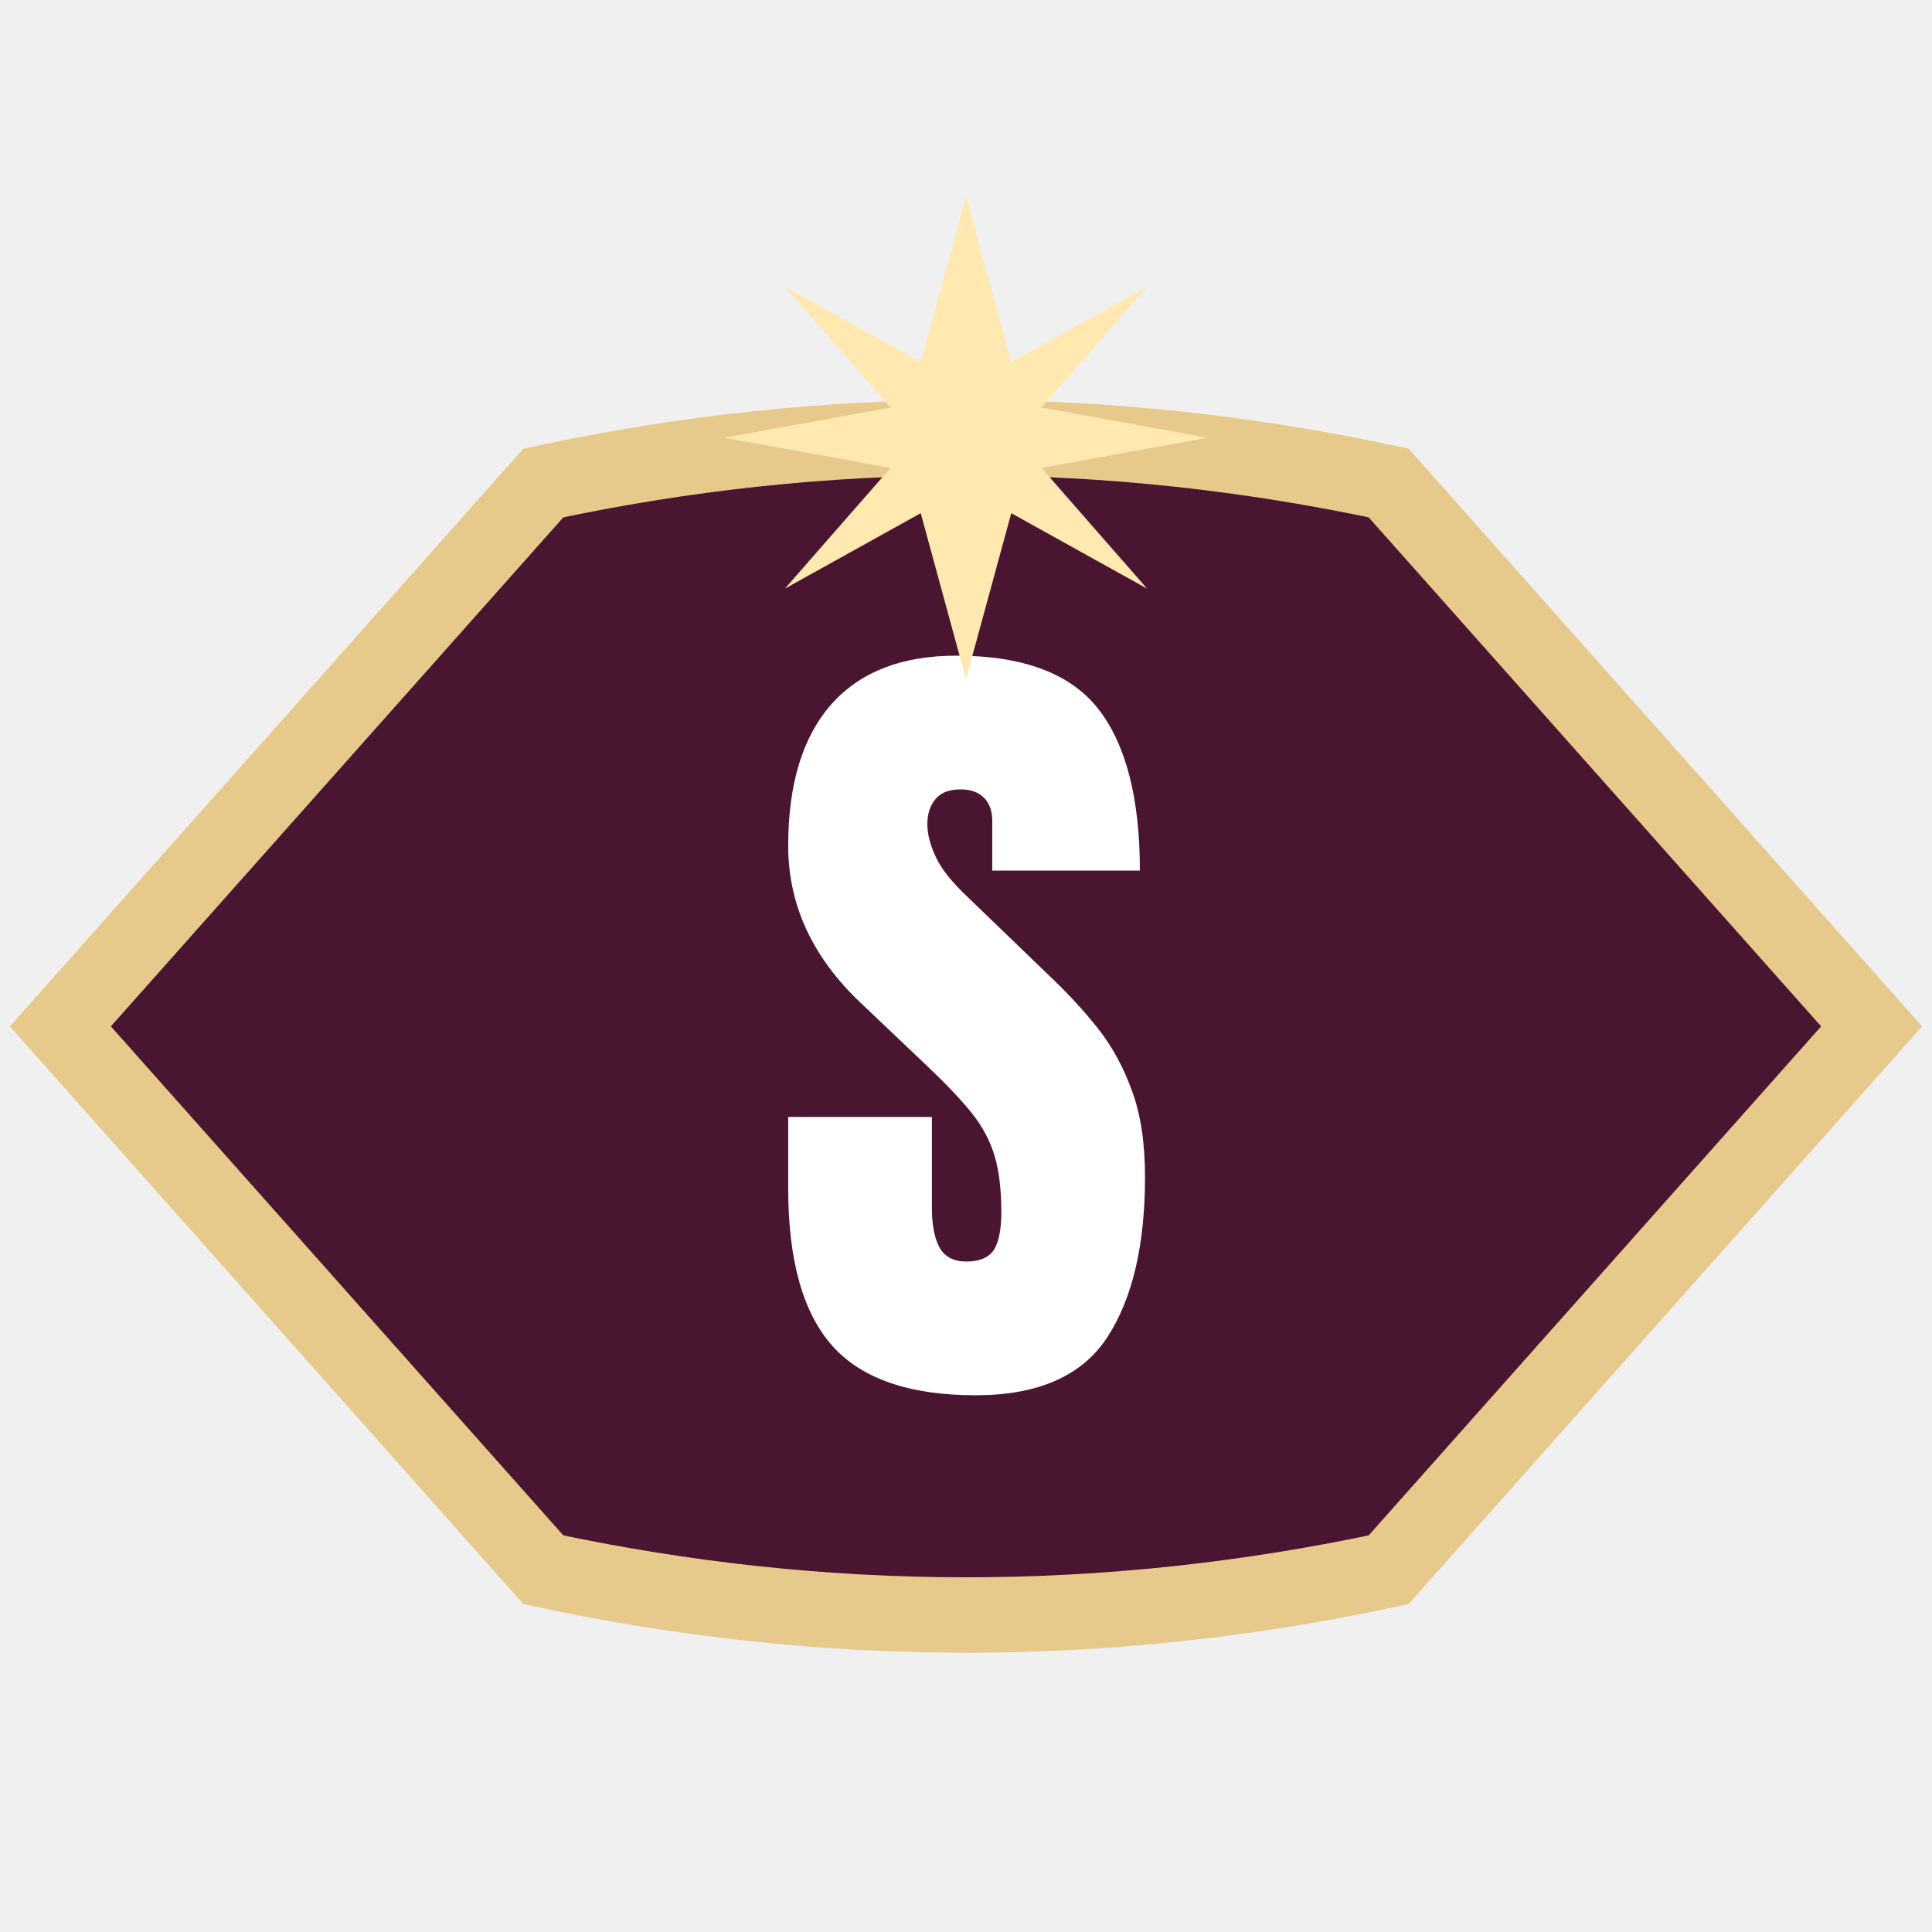
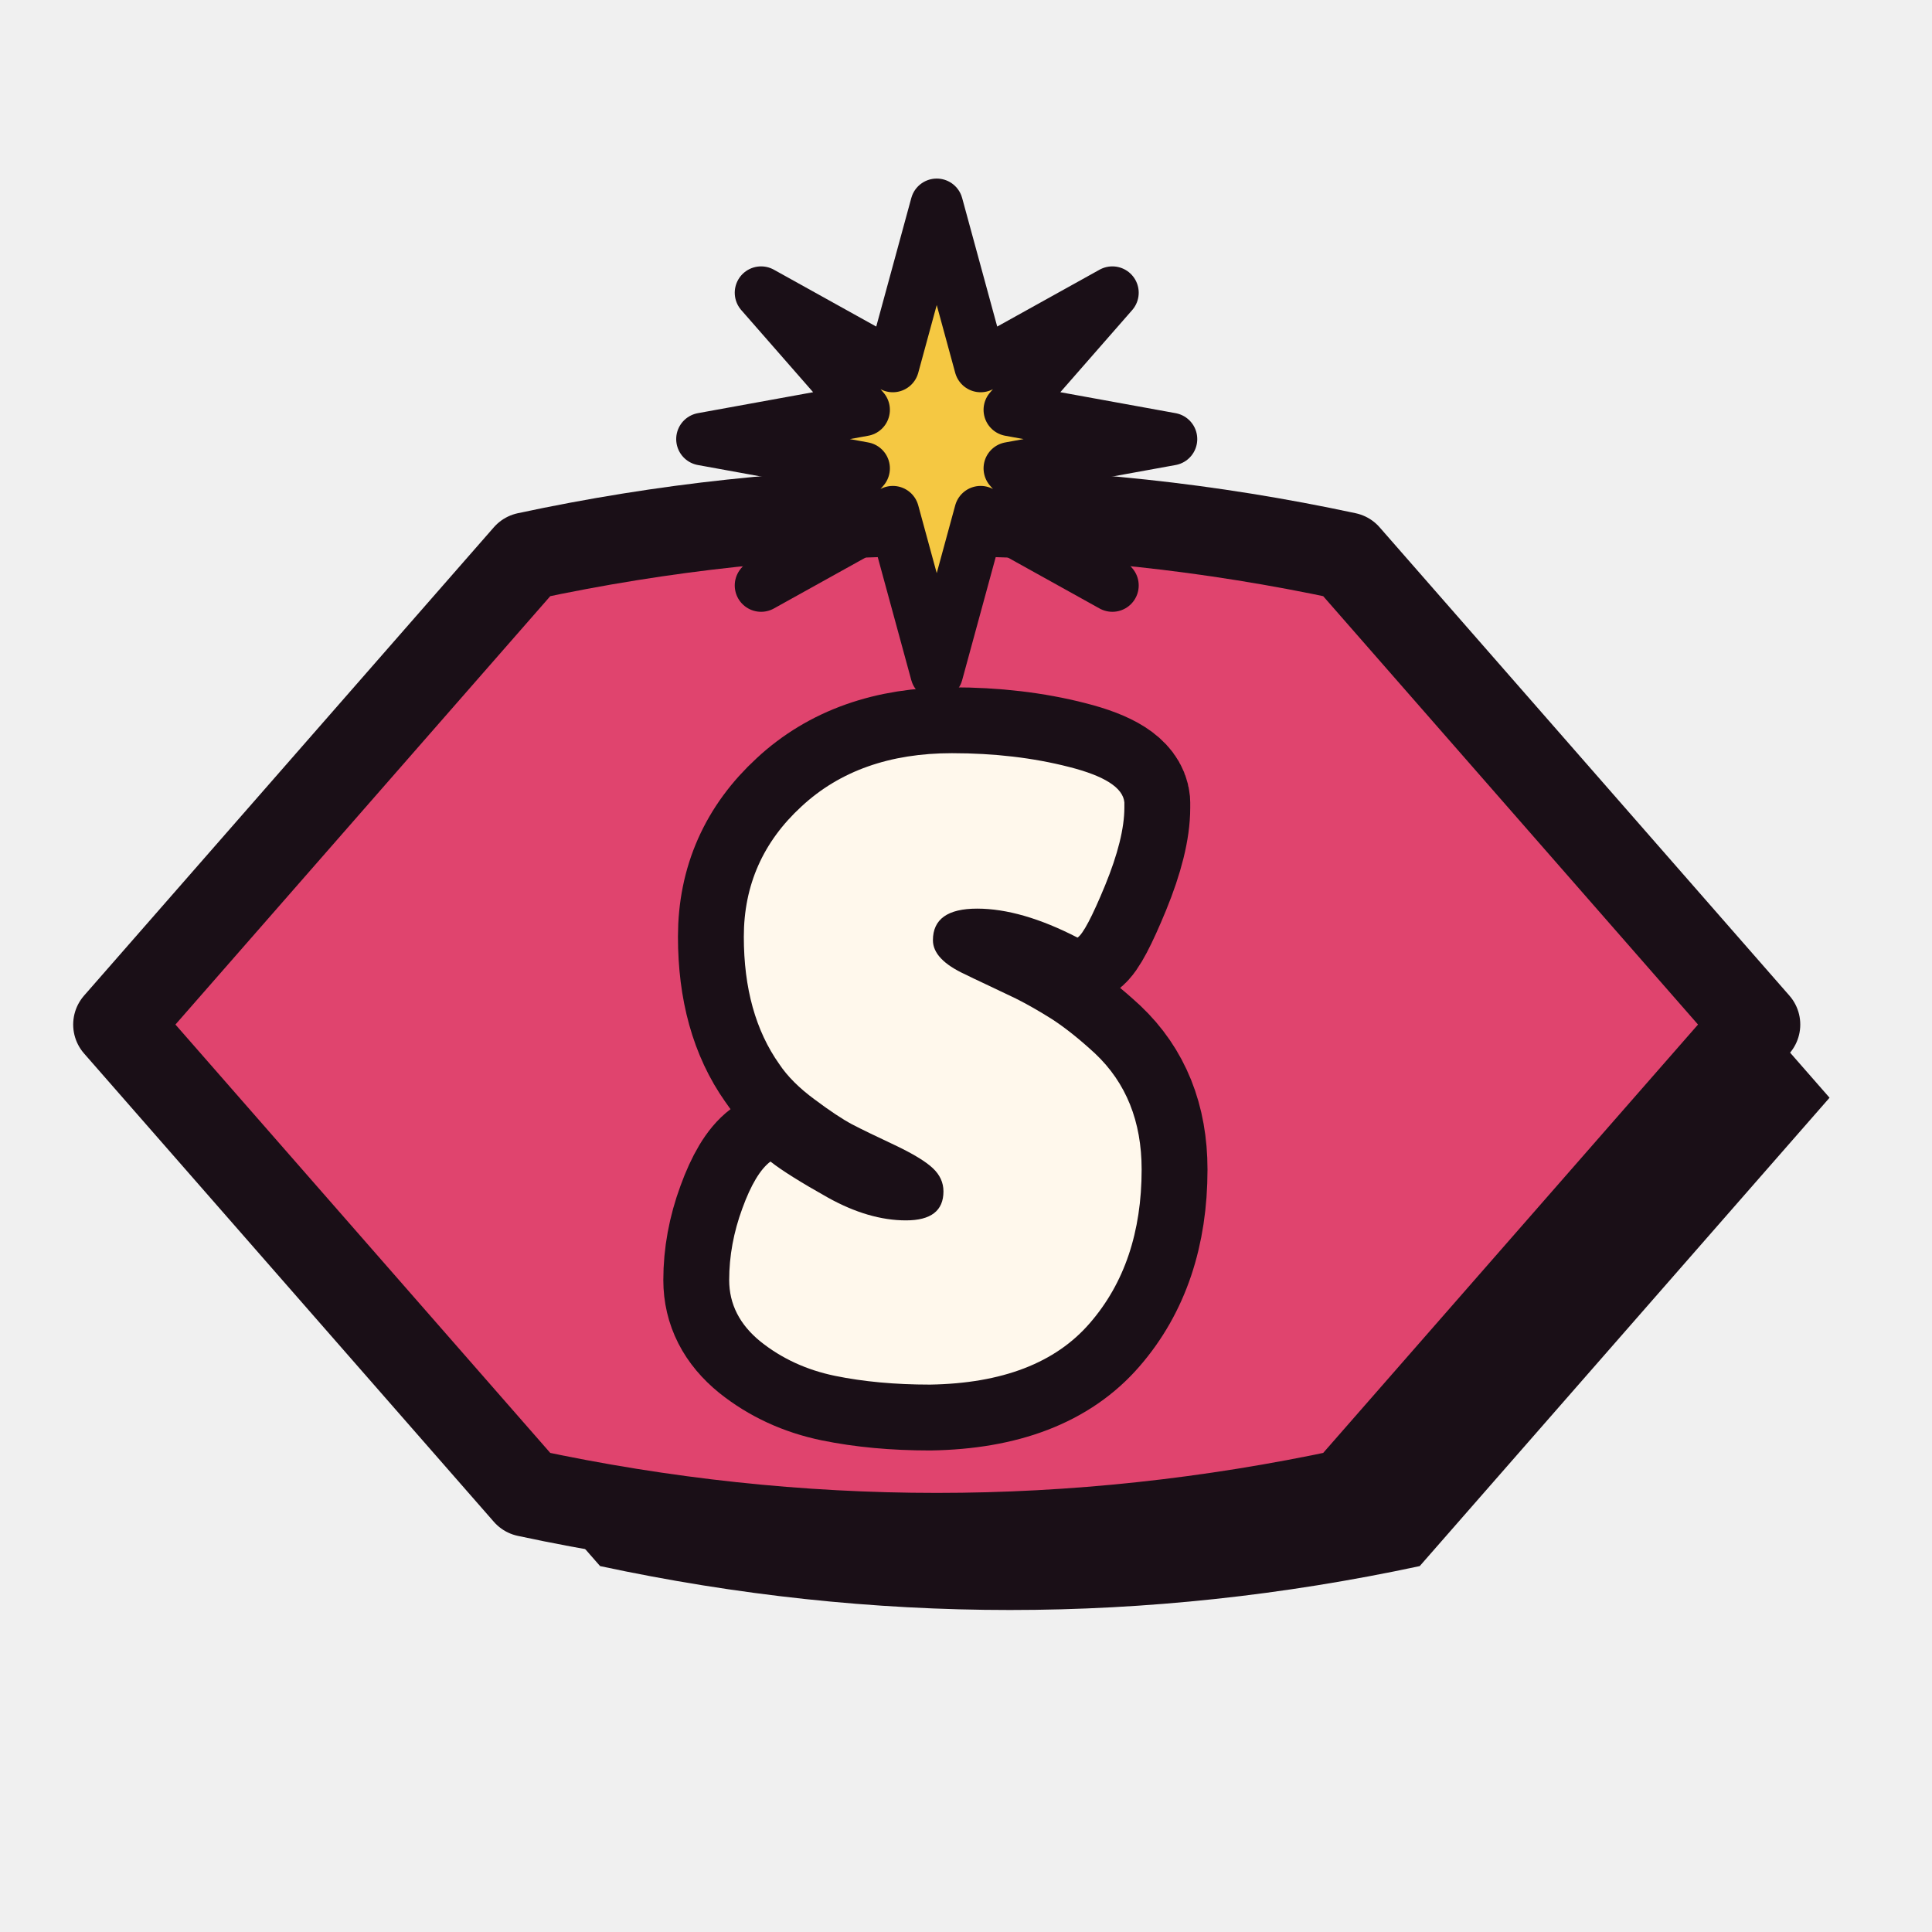
- <svg xmlns="http://www.w3.org/2000/svg" viewBox="0 0 64 64" role="img" aria-label="Strip Street">
-   <path d="M2 34 L18 16 Q32 13 46 16 L62 34 L46 52 Q32 55 18 52 Z" fill="#4A1530" stroke="#E7C98B" stroke-width="2.5" />
-   <path fill="#FFFFFF" d="M32.32 46.22Q29.03 46.22 27.57 44.58Q26.11 42.94 26.11 39.36V37H30.87V40.01Q30.87 40.85 31.12 41.32Q31.38 41.79 32.01 41.79Q32.66 41.79 32.92 41.41Q33.17 41.02 33.17 40.15Q33.17 39.04 32.95 38.3Q32.73 37.55 32.19 36.87Q31.65 36.2 30.69 35.29L28.53 33.24Q26.11 30.96 26.11 28.02Q26.11 24.95 27.54 23.33Q28.97 21.72 31.68 21.72Q34.99 21.72 36.38 23.48Q37.76 25.25 37.76 28.84H32.87V27.19Q32.87 26.7 32.59 26.42Q32.31 26.15 31.83 26.15Q31.25 26.15 30.99 26.47Q30.72 26.79 30.72 27.3Q30.72 27.8 31 28.39Q31.27 28.98 32.08 29.74L34.85 32.41Q35.68 33.2 36.38 34.08Q37.08 34.97 37.5 36.14Q37.93 37.3 37.93 38.99Q37.93 42.38 36.68 44.3Q35.42 46.22 32.32 46.22Z" />
-   <path transform="translate(32 14.5)" d="M0 -8 L1.5 -2.5 L6 -5 L2.5 -1 L8 0 L2.5 1 L6 5 L1.5 2.5 L0 8 L-1.5 2.5 L-6 5 L-2.5 1 L-8 0 L-2.5 -1 L-6 -5 L-1.5 -2.5Z" fill="#FFE9B0" />
+ <svg xmlns="http://www.w3.org/2000/svg" viewBox="0 0 66 66" role="img" aria-label="Strip Street">
+   <path d="M4 35 L18 19 Q32 16 46 19 L60 35 L46 51 Q32 54 18 51 Z" transform="translate(2.5 2.5)" fill="#1A0F17" />
+   <path d="M4 35 L18 19 Q32 16 46 19 L60 35 L46 51 Q32 54 18 51 Z" fill="#E0446E" stroke="#1A0F17" stroke-width="3" stroke-linejoin="round" />
+   <path stroke-width="4.5" stroke-linejoin="round" paint-order="stroke" fill="#FFF8EC" stroke="#1A0F17" d="M26.32 39.68Q26.89 40.13 28.28 40.91Q29.68 41.69 30.95 41.69Q32.23 41.69 32.23 40.7Q32.23 40.25 31.87 39.91Q31.5 39.56 30.55 39.11Q29.59 38.66 29.11 38.41Q28.62 38.15 27.83 37.56Q27.04 36.98 26.62 36.35Q25.41 34.64 25.41 32Q25.41 29.36 27.38 27.55Q29.34 25.73 32.52 25.73Q34.69 25.73 36.52 26.2Q38.34 26.66 38.41 27.41Q38.41 27.5 38.41 27.59Q38.41 28.64 37.75 30.25Q37.09 31.85 36.81 32.03Q34.89 31.04 33.38 31.04Q31.87 31.04 31.87 32.12Q31.87 32.78 32.98 33.29Q33.22 33.41 33.67 33.62Q34.12 33.83 34.7 34.11Q35.28 34.4 35.96 34.83Q36.63 35.27 37.41 35.99Q39 37.49 39 39.95Q39 43.16 37.23 45.2Q35.47 47.24 31.77 47.3Q29.98 47.3 28.52 47Q27.07 46.7 25.98 45.83Q24.91 44.96 24.91 43.73Q24.91 42.5 25.36 41.28Q25.8 40.07 26.32 39.68Z" />
+   <path transform="translate(32 15)" d="M0 -8 L1.5 -2.5 L6 -5 L2.5 -1 L8 0 L2.5 1 L6 5 L1.5 2.5 L0 8 L-1.5 2.5 L-6 5 L-2.5 1 L-8 0 L-2.5 -1 L-6 -5 L-1.5 -2.5Z" fill="#F5C842" stroke="#1A0F17" stroke-width="1.8" stroke-linejoin="round" />
</svg>
